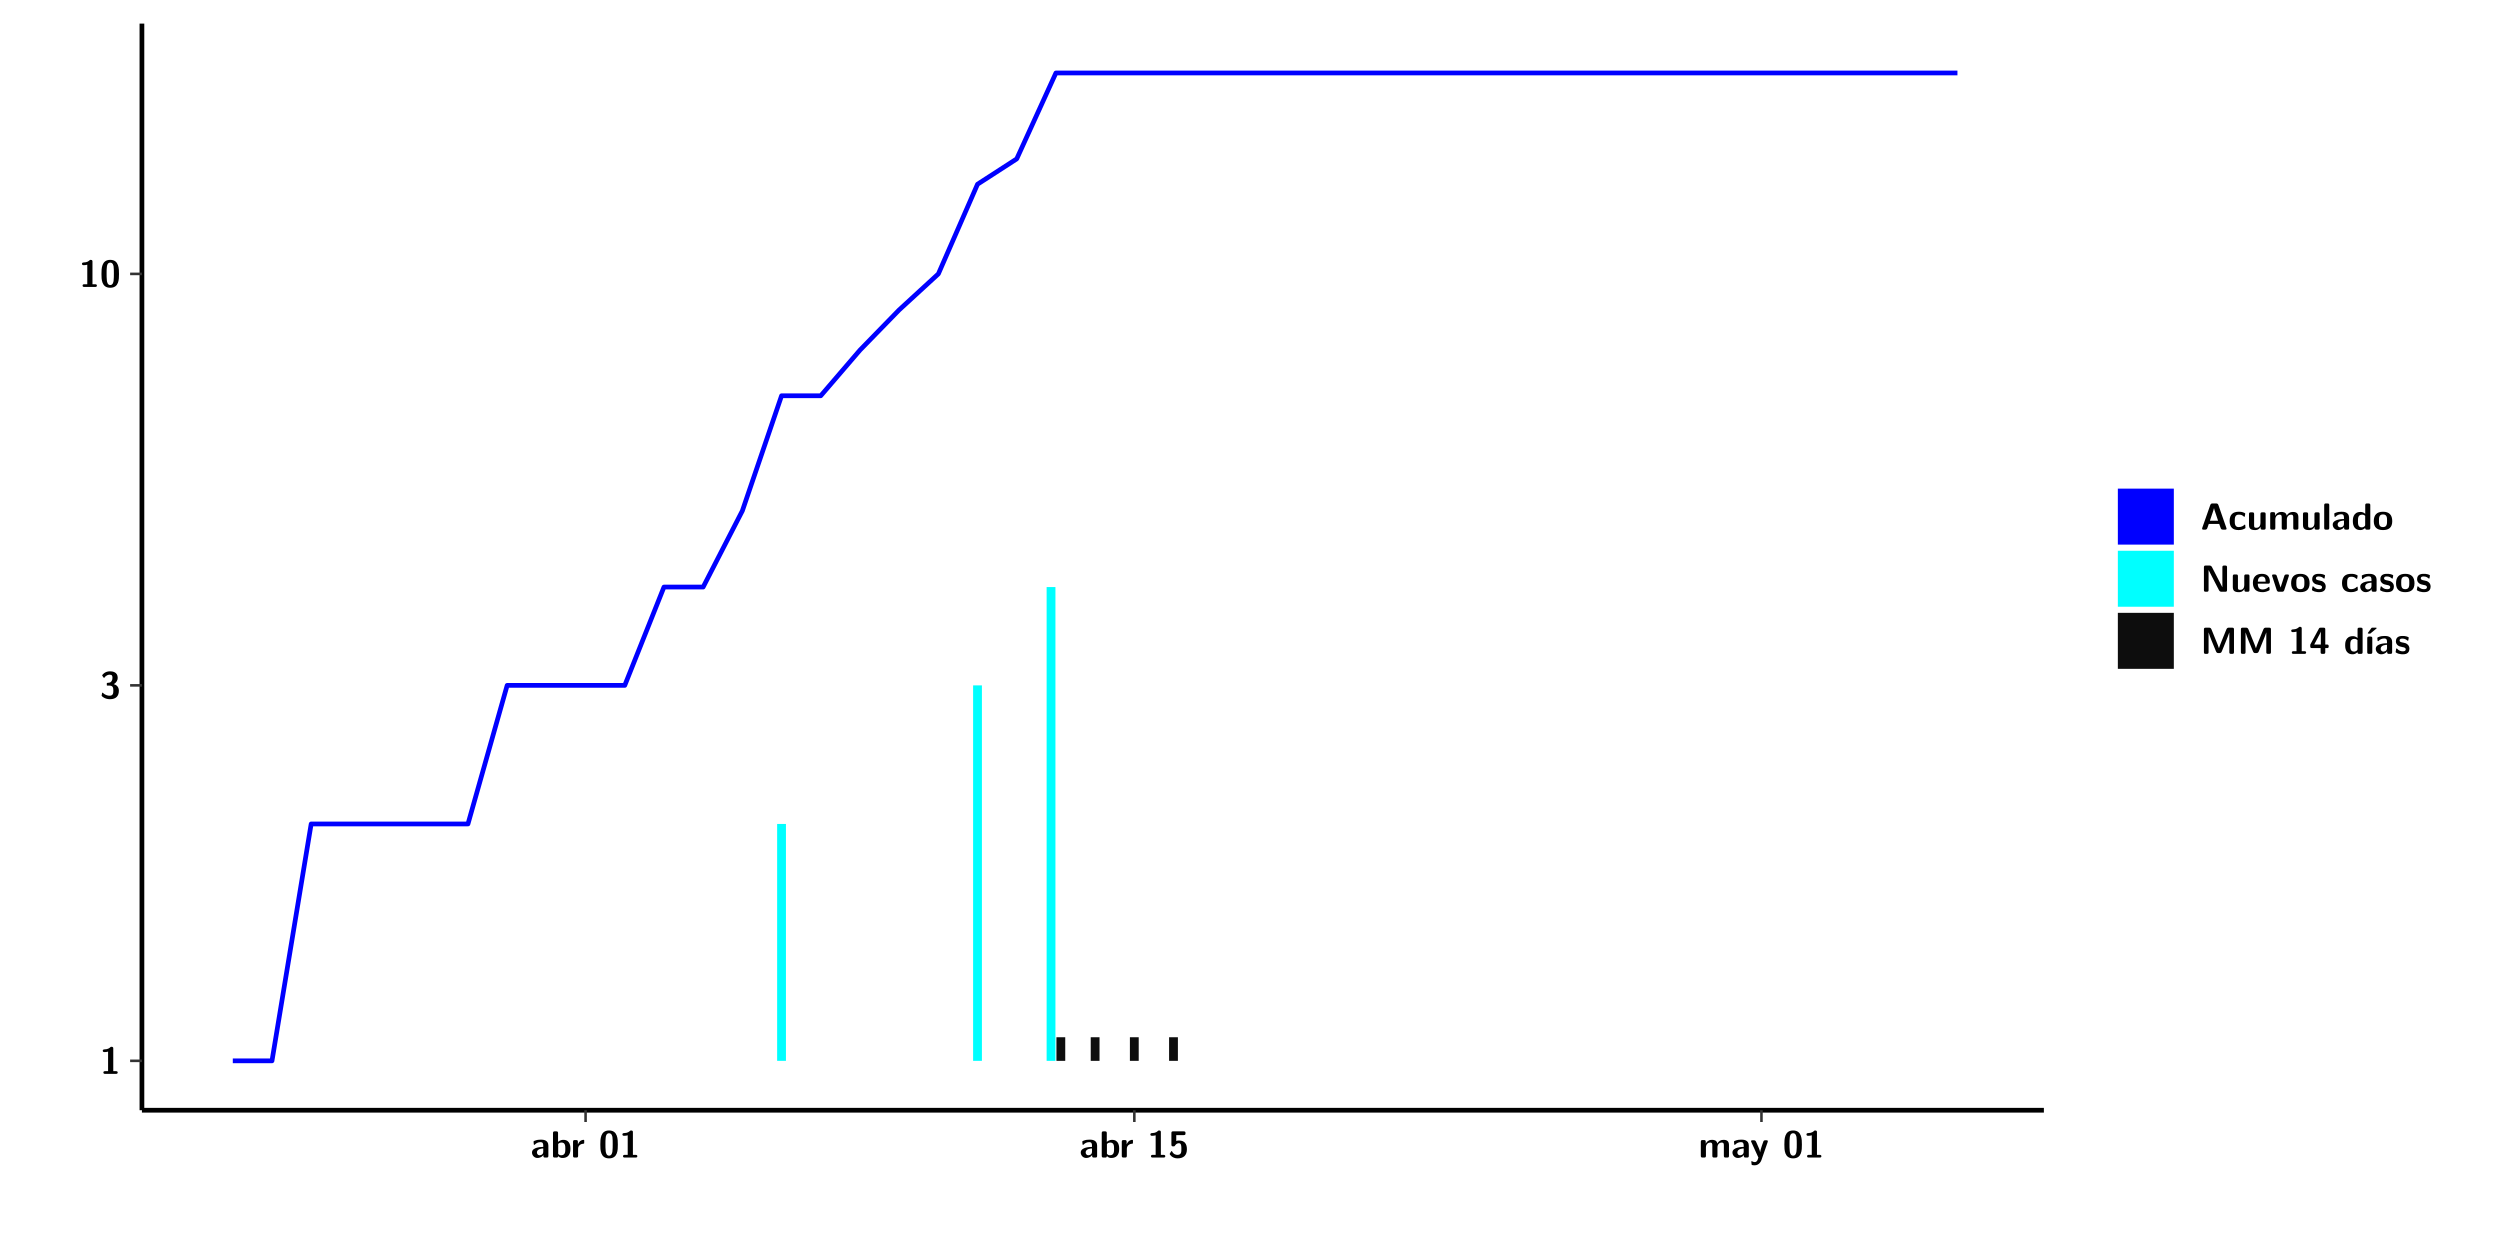
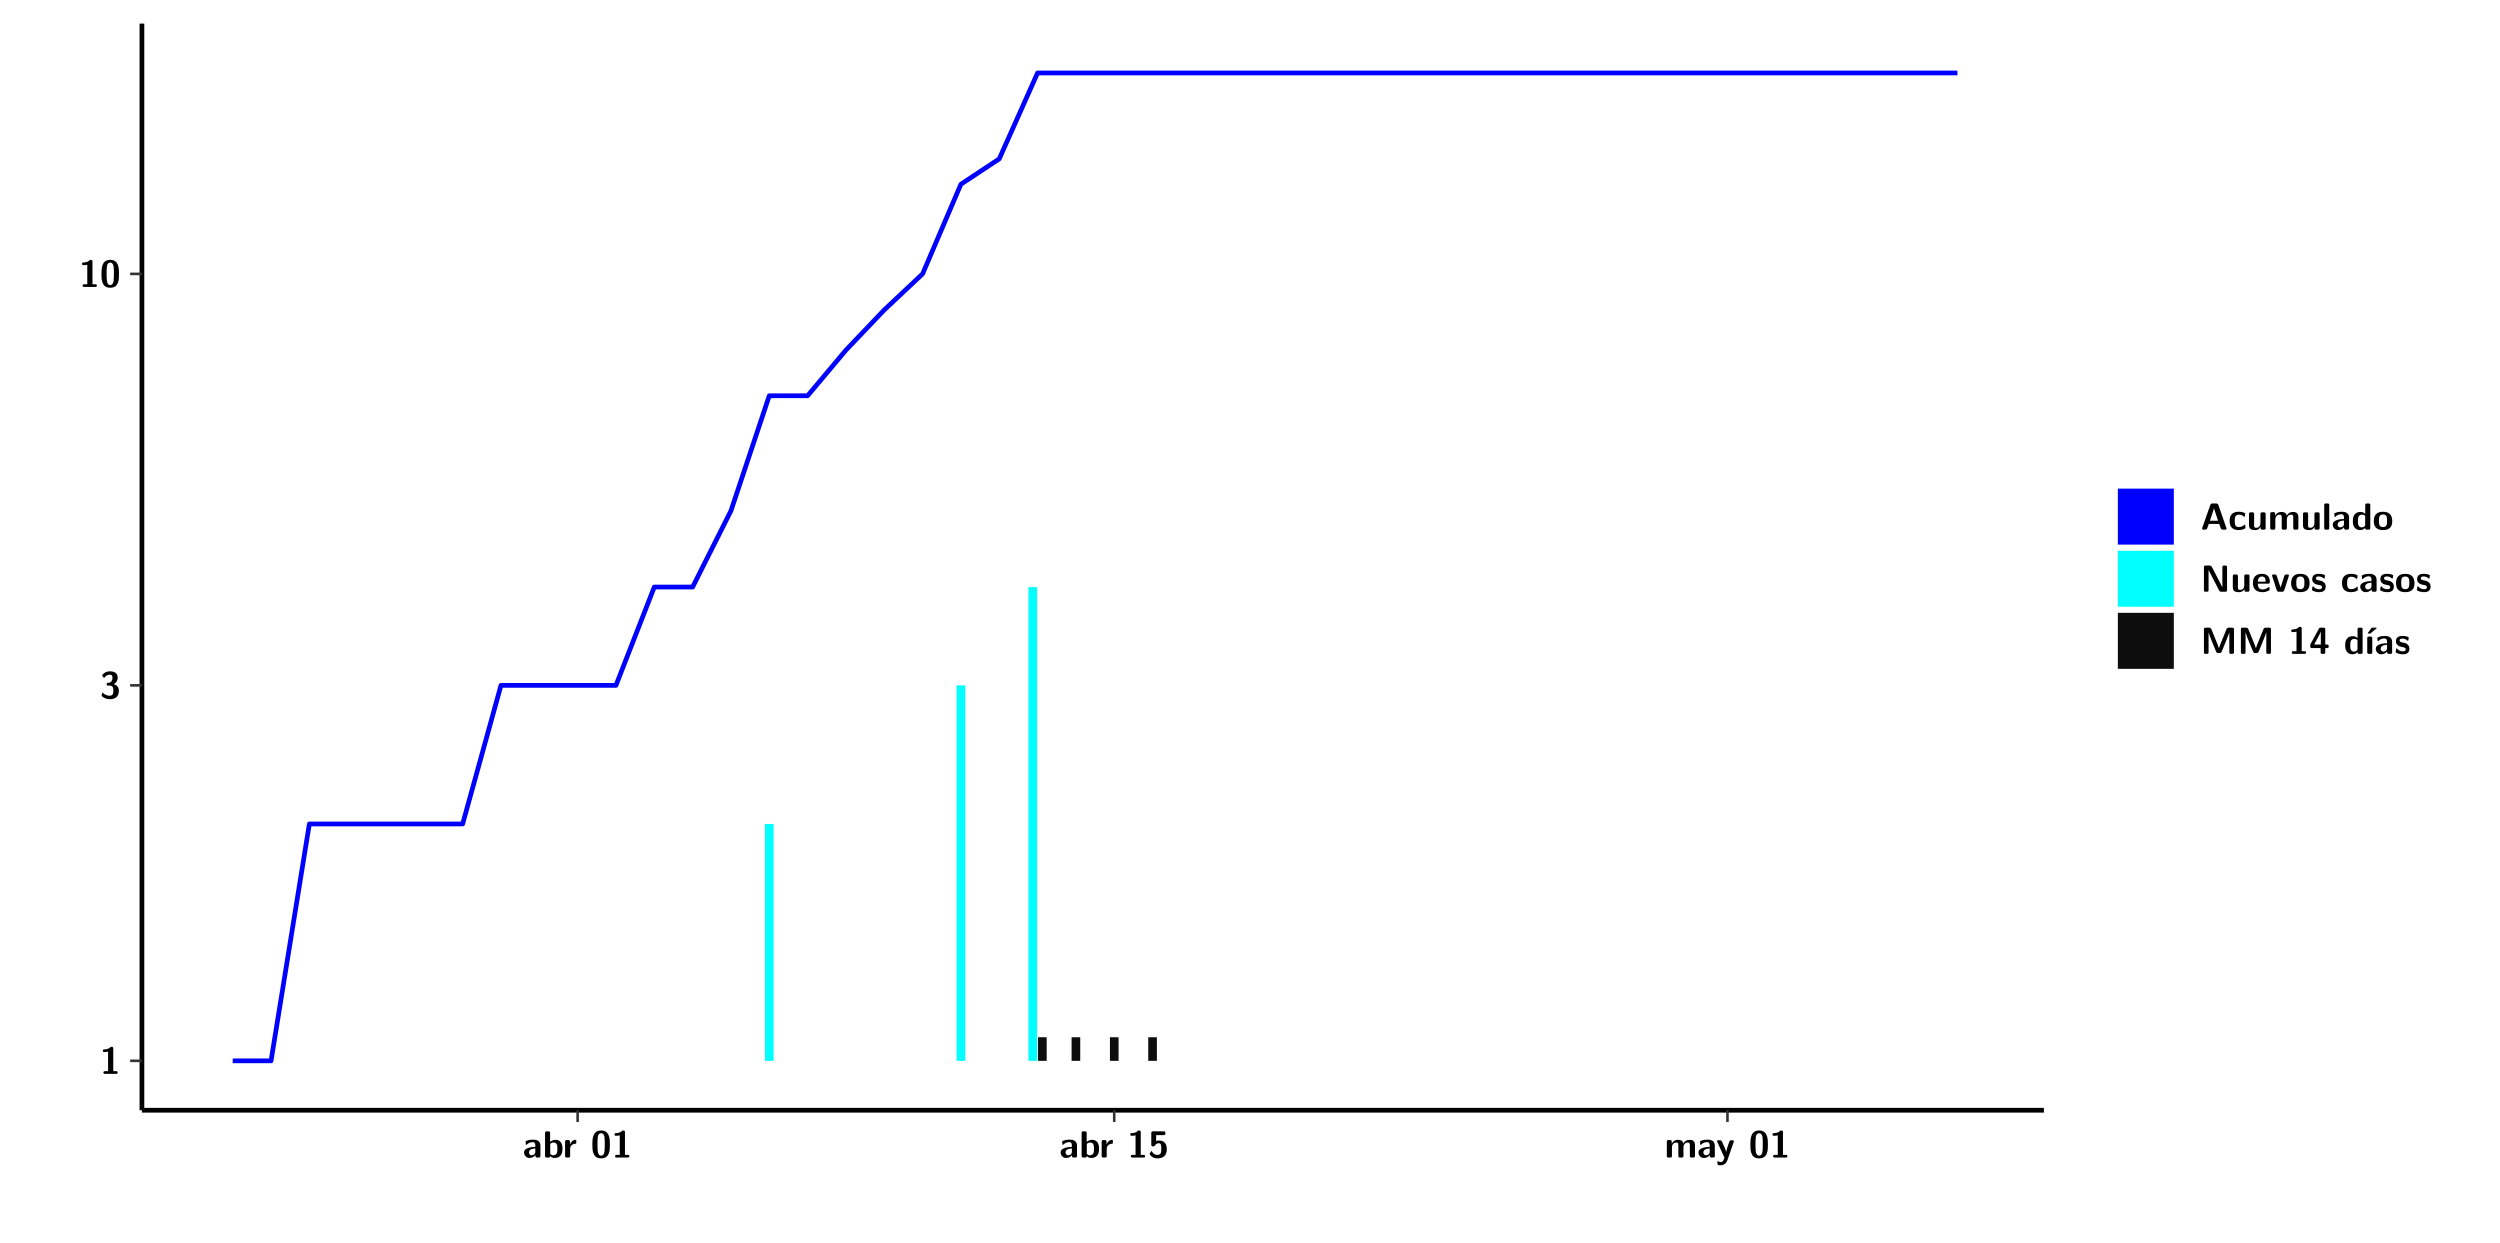
<svg xmlns="http://www.w3.org/2000/svg" xmlns:xlink="http://www.w3.org/1999/xlink" width="579.653pt" height="288pt" viewBox="0 0 579.653 288" version="1.1">
  <defs>
    <g>
      <symbol overflow="visible" id="glyph0-0">
        <path style="stroke:none;" d="" />
      </symbol>
      <symbol overflow="visible" id="glyph0-1">
        <path style="stroke:none;" d="M 3.109 -5.859 C 3.109 -6.016 3.109 -6.281 2.719 -6.281 C 2.547 -6.281 2.516 -6.266 2.406 -6.156 C 2.25 -6.016 1.922 -5.688 1.047 -5.672 C 0.891 -5.672 0.672 -5.609 0.672 -5.359 C 0.672 -5.047 0.969 -5.047 1.094 -5.047 C 1.344 -5.047 1.656 -5.078 1.906 -5.156 L 1.906 -0.625 L 1.234 -0.625 C 1.109 -0.625 0.812 -0.625 0.812 -0.312 C 0.812 0 1.109 0 1.234 0 L 3.719 0 C 3.828 0 4.141 0 4.141 -0.312 C 4.141 -0.625 3.828 -0.625 3.719 -0.625 L 3.109 -0.625 Z M 3.109 -5.859 " />
      </symbol>
      <symbol overflow="visible" id="glyph0-2">
        <path style="stroke:none;" d="M 0.844 -4.859 C 0.906 -4.766 0.953 -4.766 0.969 -4.766 C 1.031 -4.766 1.047 -4.797 1.094 -4.859 C 1.547 -5.5 2.172 -5.5 2.281 -5.5 C 2.844 -5.5 2.922 -5.203 2.922 -4.781 C 2.922 -4.656 2.922 -4.234 2.641 -3.906 C 2.438 -3.656 2.219 -3.641 1.953 -3.625 C 1.859 -3.609 1.688 -3.609 1.672 -3.578 C 1.609 -3.562 1.609 -3.5 1.609 -3.359 L 1.609 -3.203 C 1.609 -2.984 1.609 -2.969 1.844 -2.969 L 2.219 -2.969 C 3.031 -2.969 3.125 -2.469 3.125 -1.797 C 3.125 -1.203 3.062 -0.625 2.266 -0.625 C 1.984 -0.625 1.328 -0.688 0.75 -1.25 C 0.672 -1.328 0.656 -1.328 0.625 -1.328 C 0.531 -1.328 0.516 -1.25 0.516 -1.234 C 0.516 -1.234 0.406 -0.672 0.406 -0.625 C 0.406 -0.516 1.156 0.188 2.312 0.188 C 3.812 0.188 4.406 -0.609 4.406 -1.781 C 4.406 -2.562 3.984 -3.109 3.203 -3.297 C 3.906 -3.688 4.141 -4.266 4.141 -4.766 C 4.141 -6.156 2.891 -6.281 2.328 -6.281 C 1.125 -6.281 0.531 -5.422 0.531 -5.344 C 0.531 -5.297 0.594 -5.219 0.594 -5.219 Z M 0.844 -4.859 " />
      </symbol>
      <symbol overflow="visible" id="glyph0-3">
        <path style="stroke:none;" d="M 4.438 -3 C 4.438 -4.203 4.438 -6.281 2.406 -6.281 C 0.375 -6.281 0.375 -4.219 0.375 -3 C 0.375 -1.812 0.375 0.188 2.406 0.188 C 4.438 0.188 4.438 -1.781 4.438 -3 Z M 2.406 -0.438 C 1.75 -0.438 1.656 -1.25 1.625 -1.484 C 1.562 -1.953 1.562 -2.766 1.562 -3.125 C 1.562 -3.641 1.562 -4.203 1.625 -4.641 C 1.641 -4.875 1.734 -5.641 2.406 -5.641 C 3.047 -5.641 3.156 -4.906 3.188 -4.734 C 3.25 -4.281 3.25 -3.594 3.25 -3.125 C 3.25 -2.625 3.25 -1.953 3.188 -1.469 C 3.156 -1.234 3.062 -0.438 2.406 -0.438 Z M 2.406 -0.438 " />
      </symbol>
      <symbol overflow="visible" id="glyph0-4">
        <path style="stroke:none;" d="M 4.062 -2.766 C 4.062 -4.156 2.734 -4.156 2.297 -4.156 C 1.891 -4.156 1.453 -4.125 0.859 -3.891 C 0.672 -3.797 0.625 -3.781 0.625 -3.688 C 0.625 -3.625 0.688 -3.109 0.688 -3.047 C 0.703 -2.984 0.75 -2.938 0.812 -2.938 C 0.844 -2.938 0.875 -2.969 0.906 -3 C 1.281 -3.391 1.719 -3.578 2.266 -3.578 C 2.734 -3.578 2.875 -3.297 2.875 -2.781 L 2.875 -2.469 C 2.562 -2.469 0.266 -2.453 0.266 -1.172 C 0.266 -0.547 0.766 0.094 1.531 0.094 C 1.828 0.094 2.484 0.016 2.906 -0.594 L 2.906 -0.422 C 2.906 -0.141 2.969 0 3.328 0 L 3.641 0 C 3.984 0 4.062 -0.109 4.062 -0.422 Z M 2.875 -1.344 C 2.875 -0.531 2.047 -0.531 2.016 -0.531 C 1.641 -0.531 1.406 -0.844 1.406 -1.188 C 1.406 -2.047 2.625 -2.109 2.875 -2.109 Z M 2.875 -1.344 " />
      </symbol>
      <symbol overflow="visible" id="glyph0-5">
        <path style="stroke:none;" d="M 1.703 -5.656 C 1.703 -5.938 1.641 -6.078 1.281 -6.078 L 0.953 -6.078 C 0.641 -6.078 0.531 -5.984 0.531 -5.656 L 0.531 -0.422 C 0.531 -0.109 0.625 0 0.953 0 L 1.312 0 C 1.453 0 1.719 0 1.734 -0.344 C 2.125 0.094 2.578 0.094 2.719 0.094 C 4.578 0.094 4.578 -1.594 4.578 -2.031 C 4.578 -2.453 4.578 -4.109 2.938 -4.109 C 2.219 -4.109 1.781 -3.703 1.703 -3.625 Z M 1.734 -3.172 C 1.844 -3.281 2.109 -3.484 2.5 -3.484 C 3.391 -3.484 3.391 -2.672 3.391 -2.016 C 3.391 -1.375 3.391 -0.531 2.406 -0.531 C 2.047 -0.531 1.828 -0.75 1.734 -0.875 Z M 1.734 -3.172 " />
      </symbol>
      <symbol overflow="visible" id="glyph0-6">
        <path style="stroke:none;" d="M 1.703 -2.016 C 1.703 -2.844 2.391 -3.188 2.938 -3.219 C 3.109 -3.234 3.125 -3.234 3.125 -3.469 L 3.125 -3.875 C 3.125 -4.047 3.125 -4.109 2.969 -4.109 C 2.719 -4.109 2.078 -4.031 1.672 -3.078 L 1.656 -3.078 L 1.656 -3.641 C 1.656 -3.922 1.594 -4.062 1.234 -4.062 L 0.953 -4.062 C 0.641 -4.062 0.531 -3.969 0.531 -3.641 L 0.531 -0.422 C 0.531 -0.109 0.625 0 0.953 0 L 1.281 0 C 1.609 0 1.703 -0.109 1.703 -0.422 Z M 1.703 -2.016 " />
      </symbol>
      <symbol overflow="visible" id="glyph0-7">
        <path style="stroke:none;" d="M 1.859 -5.203 L 3.578 -5.203 C 4 -5.203 4 -5.406 4 -5.641 C 4 -5.875 4 -6.078 3.578 -6.078 L 1.141 -6.078 C 0.875 -6.078 0.734 -6.031 0.734 -5.688 L 0.734 -3 C 0.734 -2.609 0.922 -2.594 1.172 -2.594 C 1.391 -2.594 1.469 -2.594 1.594 -2.812 C 1.812 -3.141 2.109 -3.328 2.469 -3.328 C 3.047 -3.328 3.047 -2.656 3.047 -1.969 C 3.047 -1.297 3.047 -0.625 2.125 -0.625 C 1.844 -0.625 1.25 -0.703 0.906 -1.406 C 0.875 -1.453 0.844 -1.5 0.781 -1.5 C 0.719 -1.5 0.703 -1.469 0.656 -1.391 C 0.531 -1.188 0.328 -0.891 0.328 -0.828 C 0.328 -0.75 0.891 0.188 2.141 0.188 C 3.562 0.188 4.328 -0.516 4.328 -1.938 C 4.328 -3.094 3.844 -3.953 2.5 -3.953 C 2.281 -3.953 2.078 -3.922 1.859 -3.844 Z M 1.859 -5.203 " />
      </symbol>
      <symbol overflow="visible" id="glyph0-8">
        <path style="stroke:none;" d="M 7.062 -2.844 C 7.062 -3.75 6.672 -4.109 5.781 -4.109 C 5.156 -4.109 4.688 -3.828 4.359 -3.25 C 4.219 -4.078 3.484 -4.109 3.109 -4.109 C 2.938 -4.109 2.578 -4.109 2.188 -3.828 C 1.906 -3.625 1.734 -3.344 1.672 -3.203 L 1.672 -3.641 C 1.672 -3.922 1.609 -4.062 1.25 -4.062 L 0.953 -4.062 C 0.625 -4.062 0.531 -3.969 0.531 -3.641 L 0.531 -0.422 C 0.531 -0.109 0.625 0 0.953 0 L 1.297 0 C 1.625 0 1.719 -0.109 1.719 -0.422 L 1.719 -2.359 C 1.719 -3.141 2.25 -3.484 2.688 -3.484 C 3.109 -3.484 3.203 -3.297 3.203 -2.828 L 3.203 -0.422 C 3.203 -0.109 3.297 0 3.625 0 L 3.969 0 C 4.297 0 4.391 -0.109 4.391 -0.422 L 4.391 -2.359 C 4.391 -3.141 4.922 -3.484 5.359 -3.484 C 5.781 -3.484 5.875 -3.297 5.875 -2.828 L 5.875 -0.422 C 5.875 -0.109 5.969 0 6.297 0 L 6.641 0 C 6.984 0 7.062 -0.109 7.062 -0.422 Z M 7.062 -2.844 " />
      </symbol>
      <symbol overflow="visible" id="glyph0-9">
        <path style="stroke:none;" d="M 4.109 -3.609 C 4.141 -3.719 4.141 -3.734 4.141 -3.781 C 4.141 -4.016 3.906 -4.016 3.797 -4.016 L 3.609 -4.016 C 3.469 -4.016 3.266 -4.016 3.141 -3.812 C 3.109 -3.766 2.406 -1.828 2.359 -1.25 L 2.344 -1.25 C 2.312 -1.672 1.953 -2.484 1.562 -3.328 C 1.328 -3.891 1.266 -4.016 0.828 -4.016 L 0.594 -4.016 C 0.469 -4.016 0.25 -4.016 0.25 -3.781 C 0.25 -3.75 0.281 -3.688 0.297 -3.641 L 1.953 0 C 1.891 0.188 1.859 0.281 1.828 0.375 C 1.734 0.656 1.578 1.047 1.109 1.047 C 0.812 1.047 0.609 0.922 0.516 0.875 C 0.469 0.844 0.453 0.828 0.422 0.828 C 0.391 0.828 0.312 0.859 0.312 0.969 C 0.312 1.031 0.375 1.641 0.391 1.672 C 0.469 1.781 0.953 1.797 1.094 1.797 C 2.172 1.797 2.609 0.766 2.672 0.547 Z M 4.109 -3.609 " />
      </symbol>
      <symbol overflow="visible" id="glyph0-10">
        <path style="stroke:none;" d="M 4.156 -5.703 C 4.031 -6.078 3.766 -6.078 3.594 -6.078 L 2.828 -6.078 C 2.641 -6.078 2.391 -6.078 2.266 -5.703 L 0.406 -0.406 C 0.375 -0.297 0.375 -0.281 0.375 -0.234 C 0.375 0 0.594 0 0.703 0 L 1.031 0 C 1.188 0 1.453 0 1.578 -0.344 L 1.922 -1.328 L 4.344 -1.328 L 4.641 -0.484 C 4.75 -0.172 4.812 0 5.234 0 L 5.703 0 C 5.828 0 6.047 0 6.047 -0.234 C 6.047 -0.281 6.047 -0.297 6 -0.406 Z M 2.812 -3.938 C 2.938 -4.328 3.062 -4.656 3.125 -4.969 L 3.141 -4.969 C 3.188 -4.766 3.188 -4.75 3.25 -4.547 L 4.078 -2.078 L 2.188 -2.078 Z M 2.812 -3.938 " />
      </symbol>
      <symbol overflow="visible" id="glyph0-11">
        <path style="stroke:none;" d="M 4 -0.438 C 4 -0.531 3.969 -0.938 3.953 -1.047 C 3.953 -1.078 3.938 -1.172 3.844 -1.172 C 3.812 -1.172 3.797 -1.172 3.703 -1.078 C 3.562 -0.953 3.141 -0.594 2.422 -0.594 C 1.516 -0.594 1.516 -1.469 1.516 -2.031 C 1.516 -2.75 1.562 -3.484 2.453 -3.484 C 3.031 -3.484 3.266 -3.344 3.578 -3.078 C 3.688 -2.984 3.703 -2.984 3.734 -2.984 C 3.828 -2.984 3.844 -3.062 3.844 -3.094 C 3.859 -3.172 3.953 -3.656 3.953 -3.703 C 3.953 -3.781 3.891 -3.812 3.75 -3.891 C 3.328 -4.078 3.062 -4.156 2.453 -4.156 C 1.141 -4.156 0.328 -3.547 0.328 -2.016 C 0.328 -0.562 1.078 0.094 2.406 0.094 C 2.641 0.094 3.172 0.094 3.75 -0.203 C 4 -0.344 4 -0.344 4 -0.438 Z M 4 -0.438 " />
      </symbol>
      <symbol overflow="visible" id="glyph0-12">
        <path style="stroke:none;" d="M 4.391 -3.594 C 4.391 -3.875 4.328 -4.016 3.969 -4.016 L 3.609 -4.016 C 3.281 -4.016 3.188 -3.906 3.188 -3.594 L 3.188 -1.516 C 3.188 -0.938 2.891 -0.438 2.266 -0.438 C 1.766 -0.438 1.719 -0.562 1.719 -1.031 L 1.719 -3.594 C 1.719 -3.875 1.656 -4.016 1.297 -4.016 L 0.953 -4.016 C 0.625 -4.016 0.531 -3.922 0.531 -3.594 L 0.531 -1.109 C 0.531 -0.172 1.031 0.094 1.953 0.094 C 2.188 0.094 2.812 0.094 3.219 -0.656 L 3.219 -0.422 C 3.219 -0.141 3.281 0 3.641 0 L 3.969 0 C 4.297 0 4.391 -0.109 4.391 -0.422 Z M 4.391 -3.594 " />
      </symbol>
      <symbol overflow="visible" id="glyph0-13">
        <path style="stroke:none;" d="M 1.703 -5.656 C 1.703 -5.938 1.641 -6.078 1.281 -6.078 L 0.953 -6.078 C 0.641 -6.078 0.531 -5.984 0.531 -5.656 L 0.531 -0.422 C 0.531 -0.109 0.625 0 0.953 0 L 1.281 0 C 1.609 0 1.703 -0.109 1.703 -0.422 Z M 1.703 -5.656 " />
      </symbol>
      <symbol overflow="visible" id="glyph0-14">
        <path style="stroke:none;" d="M 4.375 -5.656 C 4.375 -5.938 4.312 -6.078 3.953 -6.078 L 3.625 -6.078 C 3.297 -6.078 3.203 -5.969 3.203 -5.656 L 3.203 -3.672 C 2.812 -4.047 2.375 -4.109 2.109 -4.109 C 0.328 -4.109 0.328 -2.422 0.328 -2 C 0.328 -1.594 0.328 0.094 2.062 0.094 C 2.422 0.094 2.812 -0.016 3.188 -0.406 C 3.188 -0.094 3.297 0 3.609 0 L 3.953 0 C 4.281 0 4.375 -0.109 4.375 -0.422 Z M 3.188 -1.094 C 3.188 -0.953 3.188 -0.875 2.922 -0.688 C 2.703 -0.547 2.5 -0.531 2.406 -0.531 C 1.516 -0.531 1.516 -1.344 1.516 -2 C 1.516 -2.656 1.516 -3.484 2.5 -3.484 C 2.75 -3.484 2.984 -3.391 3.188 -3.203 Z M 3.188 -1.094 " />
      </symbol>
      <symbol overflow="visible" id="glyph0-15">
        <path style="stroke:none;" d="M 4.547 -1.969 C 4.547 -3.406 3.844 -4.156 2.406 -4.156 C 0.953 -4.156 0.266 -3.391 0.266 -1.969 C 0.266 -0.547 1.031 0.094 2.406 0.094 C 3.781 0.094 4.547 -0.531 4.547 -1.969 Z M 2.406 -0.594 C 1.469 -0.594 1.469 -1.375 1.469 -2.078 C 1.469 -2.75 1.469 -3.531 2.406 -3.531 C 3.344 -3.531 3.344 -2.766 3.344 -2.078 C 3.344 -1.391 3.344 -0.594 2.406 -0.594 Z M 2.406 -0.594 " />
      </symbol>
      <symbol overflow="visible" id="glyph0-16">
        <path style="stroke:none;" d="M 2.656 -5.734 C 2.469 -6.078 2.203 -6.078 2.031 -6.078 L 1.219 -6.078 C 0.906 -6.078 0.797 -5.984 0.797 -5.656 L 0.797 -0.422 C 0.797 -0.109 0.891 0 1.219 0 L 1.453 0 C 1.781 0 1.875 -0.109 1.875 -0.422 L 1.875 -5.016 L 1.891 -5.016 L 4.297 -0.344 C 4.484 0 4.75 0 4.922 0 L 5.734 0 C 6.062 0 6.156 -0.109 6.156 -0.422 L 6.156 -5.656 C 6.156 -5.938 6.094 -6.078 5.734 -6.078 L 5.5 -6.078 C 5.156 -6.078 5.078 -5.969 5.078 -5.656 L 5.078 -1.062 L 5.062 -1.062 Z M 2.656 -5.734 " />
      </symbol>
      <symbol overflow="visible" id="glyph0-17">
        <path style="stroke:none;" d="M 3.781 -1.875 C 3.984 -1.875 4.203 -1.891 4.203 -2.281 C 4.203 -3.406 3.672 -4.156 2.359 -4.156 C 0.969 -4.156 0.266 -3.375 0.266 -2.047 C 0.266 -0.609 1.109 0.094 2.484 0.094 C 2.812 0.094 3.312 0.047 3.891 -0.234 C 4.078 -0.328 4.141 -0.359 4.141 -0.469 C 4.141 -0.531 4.125 -0.781 4.109 -0.844 C 4.078 -1.125 4.062 -1.125 3.984 -1.125 C 3.953 -1.125 3.938 -1.125 3.844 -1.047 C 3.328 -0.594 2.797 -0.531 2.516 -0.531 C 1.531 -0.531 1.422 -1.312 1.391 -1.875 Z M 1.406 -2.344 C 1.422 -2.875 1.609 -3.531 2.359 -3.531 C 3.062 -3.531 3.203 -3.031 3.219 -2.344 Z M 1.406 -2.344 " />
      </symbol>
      <symbol overflow="visible" id="glyph0-18">
        <path style="stroke:none;" d="M 4.109 -3.609 C 4.141 -3.719 4.141 -3.75 4.141 -3.766 C 4.141 -4.016 3.922 -4.016 3.797 -4.016 L 3.609 -4.016 C 3.25 -4.016 3.141 -3.891 3.062 -3.641 L 2.203 -0.984 L 1.328 -3.641 C 1.266 -3.828 1.203 -4.016 0.781 -4.016 L 0.578 -4.016 C 0.453 -4.016 0.234 -4.016 0.234 -3.766 C 0.234 -3.75 0.234 -3.719 0.266 -3.609 L 1.312 -0.375 C 1.438 0 1.703 0 1.859 0 L 2.5 0 C 2.672 0 2.938 0 3.062 -0.375 Z M 4.109 -3.609 " />
      </symbol>
      <symbol overflow="visible" id="glyph0-19">
        <path style="stroke:none;" d="M 3.469 -1.234 C 3.469 -1.734 3.203 -2.031 3.047 -2.172 C 2.703 -2.484 2.391 -2.547 2.031 -2.609 C 1.547 -2.703 1.188 -2.766 1.188 -3.109 C 1.188 -3.469 1.484 -3.547 1.828 -3.547 C 2.406 -3.547 2.719 -3.328 2.953 -3.125 C 3.047 -3.047 3.062 -3.047 3.094 -3.047 C 3.188 -3.047 3.203 -3.125 3.203 -3.156 C 3.219 -3.219 3.312 -3.719 3.312 -3.766 C 3.312 -3.906 2.844 -4.031 2.75 -4.062 C 2.406 -4.156 2.125 -4.156 1.891 -4.156 C 1.5 -4.156 0.328 -4.156 0.328 -2.906 C 0.328 -2.484 0.516 -2.219 0.75 -2 C 1.062 -1.734 1.406 -1.672 1.906 -1.562 C 2.156 -1.531 2.609 -1.453 2.609 -1.062 C 2.609 -0.656 2.266 -0.594 1.922 -0.594 C 1.531 -0.594 1.047 -0.703 0.625 -1.188 C 0.594 -1.234 0.562 -1.266 0.516 -1.266 C 0.422 -1.266 0.406 -1.188 0.391 -1.125 C 0.375 -1.016 0.266 -0.516 0.266 -0.422 C 0.266 -0.266 0.922 -0.062 0.922 -0.047 C 1.406 0.094 1.766 0.094 1.922 0.094 C 2.359 0.094 3.469 0.062 3.469 -1.234 Z M 3.469 -1.234 " />
      </symbol>
      <symbol overflow="visible" id="glyph0-20">
        <path style="stroke:none;" d="M 4.859 -2.859 C 4.688 -2.422 4.359 -1.609 4.281 -1.312 C 4.203 -1.625 3.844 -2.484 3.656 -2.953 L 2.531 -5.719 C 2.391 -6.078 2.109 -6.078 1.953 -6.078 L 1.219 -6.078 C 0.906 -6.078 0.797 -5.984 0.797 -5.656 L 0.797 -0.422 C 0.797 -0.109 0.891 0 1.219 0 L 1.453 0 C 1.781 0 1.875 -0.109 1.875 -0.422 L 1.875 -4.953 L 1.891 -4.953 C 1.984 -4.562 2.375 -3.578 2.578 -3.062 L 3.609 -0.562 C 3.766 -0.188 3.969 -0.188 4.266 -0.188 C 4.562 -0.188 4.781 -0.188 4.938 -0.562 L 6.062 -3.328 C 6.141 -3.531 6.625 -4.719 6.672 -4.953 L 6.688 -4.953 L 6.688 -0.422 C 6.688 -0.141 6.75 0 7.109 0 L 7.344 0 C 7.672 0 7.766 -0.109 7.766 -0.422 L 7.766 -5.656 C 7.766 -5.938 7.703 -6.078 7.344 -6.078 L 6.609 -6.078 C 6.391 -6.078 6.172 -6.062 6.016 -5.703 Z M 4.859 -2.859 " />
      </symbol>
      <symbol overflow="visible" id="glyph0-21">
        <path style="stroke:none;" d="M 0.344 -2.297 C 0.266 -2.172 0.266 -2.141 0.266 -1.984 L 0.266 -1.766 C 0.266 -1.484 0.328 -1.344 0.688 -1.344 L 2.672 -1.344 L 2.672 -0.422 C 2.672 -0.141 2.719 0 3.078 0 L 3.328 0 C 3.656 0 3.75 -0.109 3.75 -0.422 L 3.75 -1.344 L 4.125 -1.344 C 4.391 -1.344 4.547 -1.406 4.547 -1.75 C 4.547 -2.078 4.422 -2.172 4.125 -2.172 L 3.75 -2.172 L 3.75 -5.656 C 3.75 -5.984 3.656 -6.078 3.328 -6.078 L 2.688 -6.078 C 2.531 -6.078 2.391 -6.078 2.281 -5.875 Z M 1.188 -2.172 C 2.578 -4.75 2.672 -5.016 2.703 -5.156 L 2.719 -5.156 L 2.719 -2.172 Z M 1.188 -2.172 " />
      </symbol>
      <symbol overflow="visible" id="glyph0-22">
        <path style="stroke:none;" d="M 3.906 -5.844 C 3.953 -5.875 4 -5.922 4 -5.969 C 4 -6.078 3.906 -6.078 3.766 -6.078 L 3.047 -6.078 C 2.875 -6.078 2.859 -6.078 2.781 -5.984 L 2.031 -4.953 C 1.953 -4.859 1.953 -4.844 1.953 -4.828 C 1.953 -4.703 2.047 -4.703 2.188 -4.703 L 2.516 -4.703 Z M 3.906 -5.844 " />
      </symbol>
      <symbol overflow="visible" id="glyph0-23">
        <path style="stroke:none;" d="M 1.703 -3.594 C 1.703 -3.875 1.641 -4.016 1.281 -4.016 L 0.953 -4.016 C 0.641 -4.016 0.531 -3.922 0.531 -3.594 L 0.531 -0.422 C 0.531 -0.109 0.625 0 0.953 0 L 1.281 0 C 1.609 0 1.703 -0.109 1.703 -0.422 Z M 1.703 -3.594 " />
      </symbol>
    </g>
    <clipPath id="clip1">
      <path d="M 0 0 L 576.008 0 L 576.008 288 L 0 288 Z M 0 0 " />
    </clipPath>
    <clipPath id="clip2">
      <path d="M 32.906 5.477 L 473.898 5.477 L 473.898 257.414 L 32.906 257.414 Z M 32.906 5.477 " />
    </clipPath>
  </defs>
  <g id="surface1">
    <g clip-path="url(#clip1)" clip-rule="nonzero">
      <path style="fill-rule:nonzero;fill:rgb(100%,100%,100%);fill-opacity:1;stroke-width:0.598;stroke-linecap:round;stroke-linejoin:round;stroke:rgb(100%,100%,100%);stroke-opacity:1;stroke-miterlimit:10;" d="M 0 0 L 0 288.004 L 576.008 288.004 L 576.008 0 Z M 0 0 " transform="matrix(1,0,0,-1,0,288)" />
    </g>
    <g clip-path="url(#clip2)" clip-rule="nonzero">
      <path style=" stroke:none;fill-rule:nonzero;fill:rgb(100%,100%,100%);fill-opacity:1;" d="M 32.906 257.414 L 32.906 5.477 L 473.898 5.477 L 473.898 257.414 Z M 32.906 257.414 " />
    </g>
-     <path style=" stroke:none;fill-rule:nonzero;fill:rgb(0%,100%,100%);fill-opacity:1;" d="M 180.188 245.969 L 180.188 191.043 L 182.23 191.043 L 182.23 245.969 Z M 180.188 245.969 " />
-     <path style=" stroke:none;fill-rule:nonzero;fill:rgb(0%,100%,100%);fill-opacity:1;" d="M 225.625 245.969 L 225.625 158.914 L 227.668 158.914 L 227.668 245.969 Z M 225.625 245.969 " />
-     <path style=" stroke:none;fill-rule:nonzero;fill:rgb(0%,100%,100%);fill-opacity:1;" d="M 242.672 245.969 L 242.672 136.117 L 244.715 136.117 L 244.715 245.969 Z M 242.672 245.969 " />
-     <path style=" stroke:none;fill-rule:nonzero;fill:rgb(4.999%,4.999%,4.999%);fill-opacity:1;" d="M 244.945 245.969 L 244.945 240.496 L 246.988 240.496 L 246.988 245.969 Z M 244.945 245.969 " />
-     <path style=" stroke:none;fill-rule:nonzero;fill:rgb(4.999%,4.999%,4.999%);fill-opacity:1;" d="M 252.895 245.969 L 252.895 240.496 L 254.938 240.496 L 254.938 245.969 Z M 252.895 245.969 " />
-     <path style=" stroke:none;fill-rule:nonzero;fill:rgb(4.999%,4.999%,4.999%);fill-opacity:1;" d="M 261.98 245.969 L 261.98 240.496 L 264.023 240.496 L 264.023 245.969 Z M 261.98 245.969 " />
-     <path style=" stroke:none;fill-rule:nonzero;fill:rgb(4.999%,4.999%,4.999%);fill-opacity:1;" d="M 271.066 245.969 L 271.066 240.496 L 273.109 240.496 L 273.109 245.969 Z M 271.066 245.969 " />
-     <path style="fill:none;stroke-width:1.096;stroke-linecap:butt;stroke-linejoin:round;stroke:rgb(0%,0%,100%);stroke-opacity:1;stroke-miterlimit:10;" d="M 53.977 42.031 L 63.062 42.031 L 72.148 96.957 L 108.504 96.957 L 117.59 129.086 L 144.859 129.086 L 153.945 151.883 L 163.031 151.883 L 172.125 169.566 L 181.211 196.238 L 190.301 196.238 L 199.387 206.816 L 208.473 216.141 L 217.566 224.492 L 226.652 245.285 L 235.738 251.16 L 244.824 271.078 L 453.855 271.078 " transform="matrix(1,0,0,-1,0,288)" />
+     <path style=" stroke:none;fill-rule:nonzero;fill:rgb(0%,100%,100%);fill-opacity:1;" d="M 177.367 245.969 L 177.367 191.043 L 179.371 191.043 L 179.371 245.969 Z M 177.367 245.969 " />
+     <path style=" stroke:none;fill-rule:nonzero;fill:rgb(0%,100%,100%);fill-opacity:1;" d="M 221.801 245.969 L 221.801 158.914 L 223.805 158.914 L 223.805 245.969 Z M 221.801 245.969 " />
+     <path style=" stroke:none;fill-rule:nonzero;fill:rgb(0%,100%,100%);fill-opacity:1;" d="M 238.457 245.969 L 238.457 136.117 L 240.461 136.117 L 240.461 245.969 Z M 238.457 245.969 " />
+     <path style=" stroke:none;fill-rule:nonzero;fill:rgb(4.999%,4.999%,4.999%);fill-opacity:1;" d="M 240.68 245.969 L 240.68 240.496 L 242.684 240.496 L 242.684 245.969 Z M 240.68 245.969 " />
+     <path style=" stroke:none;fill-rule:nonzero;fill:rgb(4.999%,4.999%,4.999%);fill-opacity:1;" d="M 248.461 245.969 L 248.461 240.496 L 250.465 240.496 L 250.465 245.969 Z M 248.461 245.969 " />
+     <path style=" stroke:none;fill-rule:nonzero;fill:rgb(4.999%,4.999%,4.999%);fill-opacity:1;" d="M 257.348 245.969 L 257.348 240.496 L 259.352 240.496 L 259.352 245.969 Z M 257.348 245.969 " />
+     <path style=" stroke:none;fill-rule:nonzero;fill:rgb(4.999%,4.999%,4.999%);fill-opacity:1;" d="M 266.234 245.969 L 266.234 240.496 L 268.238 240.496 L 268.238 245.969 Z M 266.234 245.969 " />
+     <path style="fill:none;stroke-width:1.096;stroke-linecap:butt;stroke-linejoin:round;stroke:rgb(0%,0%,100%);stroke-opacity:1;stroke-miterlimit:10;" d="M 53.957 42.031 L 62.844 42.031 L 71.73 96.957 L 107.27 96.957 L 116.156 129.086 L 142.816 129.086 L 151.703 151.883 L 160.59 151.883 L 169.477 169.566 L 178.363 196.238 L 187.25 196.238 L 196.137 206.816 L 205.023 216.141 L 213.91 224.492 L 222.797 245.285 L 231.684 251.16 L 240.57 271.078 L 453.855 271.078 " transform="matrix(1,0,0,-1,0,288)" />
    <path style="fill:none;stroke-width:1.096;stroke-linecap:butt;stroke-linejoin:round;stroke:rgb(0%,0%,0%);stroke-opacity:1;stroke-miterlimit:10;" d="M 32.906 30.586 L 32.906 282.523 " transform="matrix(1,0,0,-1,0,288)" />
    <g style="fill:rgb(0%,0%,0%);fill-opacity:1;">
      <use xlink:href="#glyph0-1" x="23.153" y="248.986" />
    </g>
    <g style="fill:rgb(0%,0%,0%);fill-opacity:1;">
      <use xlink:href="#glyph0-2" x="23.153" y="161.933" />
    </g>
    <g style="fill:rgb(0%,0%,0%);fill-opacity:1;">
      <use xlink:href="#glyph0-1" x="18.331" y="66.531" />
      <use xlink:href="#glyph0-3" x="23.153" y="66.531" />
    </g>
    <path style="fill:none;stroke-width:0.598;stroke-linecap:butt;stroke-linejoin:round;stroke:rgb(20%,20%,20%);stroke-opacity:1;stroke-miterlimit:10;" d="M 30.168 42.031 L 32.906 42.031 " transform="matrix(1,0,0,-1,0,288)" />
    <path style="fill:none;stroke-width:0.598;stroke-linecap:butt;stroke-linejoin:round;stroke:rgb(20%,20%,20%);stroke-opacity:1;stroke-miterlimit:10;" d="M 30.168 129.086 L 32.906 129.086 " transform="matrix(1,0,0,-1,0,288)" />
    <path style="fill:none;stroke-width:0.598;stroke-linecap:butt;stroke-linejoin:round;stroke:rgb(20%,20%,20%);stroke-opacity:1;stroke-miterlimit:10;" d="M 30.168 224.492 L 32.906 224.492 " transform="matrix(1,0,0,-1,0,288)" />
    <path style="fill:none;stroke-width:1.096;stroke-linecap:butt;stroke-linejoin:round;stroke:rgb(0%,0%,0%);stroke-opacity:1;stroke-miterlimit:10;" d="M 32.906 30.586 L 473.898 30.586 " transform="matrix(1,0,0,-1,0,288)" />
-     <path style="fill:none;stroke-width:0.598;stroke-linecap:butt;stroke-linejoin:round;stroke:rgb(20%,20%,20%);stroke-opacity:1;stroke-miterlimit:10;" d="M 135.773 27.848 L 135.773 30.586 " transform="matrix(1,0,0,-1,0,288)" />
-     <path style="fill:none;stroke-width:0.598;stroke-linecap:butt;stroke-linejoin:round;stroke:rgb(20%,20%,20%);stroke-opacity:1;stroke-miterlimit:10;" d="M 263.008 27.848 L 263.008 30.586 " transform="matrix(1,0,0,-1,0,288)" />
-     <path style="fill:none;stroke-width:0.598;stroke-linecap:butt;stroke-linejoin:round;stroke:rgb(20%,20%,20%);stroke-opacity:1;stroke-miterlimit:10;" d="M 408.414 27.848 L 408.414 30.586 " transform="matrix(1,0,0,-1,0,288)" />
-     <g style="fill:rgb(0%,0%,0%);fill-opacity:1;">
-       <use xlink:href="#glyph0-4" x="123.083" y="268.394" />
-       <use xlink:href="#glyph0-5" x="127.686" y="268.394" />
-     </g>
-     <g style="fill:rgb(0%,0%,0%);fill-opacity:1;">
-       <use xlink:href="#glyph0-6" x="132.333" y="268.394" />
-     </g>
-     <g style="fill:rgb(0%,0%,0%);fill-opacity:1;">
-       <use xlink:href="#glyph0-3" x="138.814" y="268.394" />
-       <use xlink:href="#glyph0-1" x="143.636" y="268.394" />
-     </g>
-     <g style="fill:rgb(0%,0%,0%);fill-opacity:1;">
-       <use xlink:href="#glyph0-4" x="250.316" y="268.394" />
-       <use xlink:href="#glyph0-5" x="254.919" y="268.394" />
-     </g>
-     <g style="fill:rgb(0%,0%,0%);fill-opacity:1;">
-       <use xlink:href="#glyph0-6" x="259.566" y="268.394" />
-     </g>
-     <g style="fill:rgb(0%,0%,0%);fill-opacity:1;">
-       <use xlink:href="#glyph0-1" x="266.047" y="268.394" />
-       <use xlink:href="#glyph0-7" x="270.869" y="268.394" />
-     </g>
-     <g style="fill:rgb(0%,0%,0%);fill-opacity:1;">
-       <use xlink:href="#glyph0-8" x="393.821" y="268.394" />
-       <use xlink:href="#glyph0-4" x="401.419" y="268.394" />
-     </g>
-     <g style="fill:rgb(0%,0%,0%);fill-opacity:1;">
-       <use xlink:href="#glyph0-9" x="405.75" y="268.394" />
-     </g>
-     <g style="fill:rgb(0%,0%,0%);fill-opacity:1;">
-       <use xlink:href="#glyph0-3" x="413.351" y="268.394" />
-       <use xlink:href="#glyph0-1" x="418.173" y="268.394" />
+     <path style="fill:none;stroke-width:0.598;stroke-linecap:butt;stroke-linejoin:round;stroke:rgb(20%,20%,20%);stroke-opacity:1;stroke-miterlimit:10;" d="M 133.93 27.848 L 133.93 30.586 " transform="matrix(1,0,0,-1,0,288)" />
+     <path style="fill:none;stroke-width:0.598;stroke-linecap:butt;stroke-linejoin:round;stroke:rgb(20%,20%,20%);stroke-opacity:1;stroke-miterlimit:10;" d="M 258.344 27.848 L 258.344 30.586 " transform="matrix(1,0,0,-1,0,288)" />
+     <path style="fill:none;stroke-width:0.598;stroke-linecap:butt;stroke-linejoin:round;stroke:rgb(20%,20%,20%);stroke-opacity:1;stroke-miterlimit:10;" d="M 400.531 27.848 L 400.531 30.586 " transform="matrix(1,0,0,-1,0,288)" />
+     <g style="fill:rgb(0%,0%,0%);fill-opacity:1;">
+       <use xlink:href="#glyph0-4" x="121.24" y="268.394" />
+       <use xlink:href="#glyph0-5" x="125.843" y="268.394" />
+     </g>
+     <g style="fill:rgb(0%,0%,0%);fill-opacity:1;">
+       <use xlink:href="#glyph0-6" x="130.49" y="268.394" />
+     </g>
+     <g style="fill:rgb(0%,0%,0%);fill-opacity:1;">
+       <use xlink:href="#glyph0-3" x="136.971" y="268.394" />
+       <use xlink:href="#glyph0-1" x="141.793" y="268.394" />
+     </g>
+     <g style="fill:rgb(0%,0%,0%);fill-opacity:1;">
+       <use xlink:href="#glyph0-4" x="245.653" y="268.394" />
+       <use xlink:href="#glyph0-5" x="250.256" y="268.394" />
+     </g>
+     <g style="fill:rgb(0%,0%,0%);fill-opacity:1;">
+       <use xlink:href="#glyph0-6" x="254.903" y="268.394" />
+     </g>
+     <g style="fill:rgb(0%,0%,0%);fill-opacity:1;">
+       <use xlink:href="#glyph0-1" x="261.384" y="268.394" />
+       <use xlink:href="#glyph0-7" x="266.206" y="268.394" />
+     </g>
+     <g style="fill:rgb(0%,0%,0%);fill-opacity:1;">
+       <use xlink:href="#glyph0-8" x="385.94" y="268.394" />
+       <use xlink:href="#glyph0-4" x="393.538" y="268.394" />
+     </g>
+     <g style="fill:rgb(0%,0%,0%);fill-opacity:1;">
+       <use xlink:href="#glyph0-9" x="397.869" y="268.394" />
+     </g>
+     <g style="fill:rgb(0%,0%,0%);fill-opacity:1;">
+       <use xlink:href="#glyph0-3" x="405.47" y="268.394" />
+       <use xlink:href="#glyph0-1" x="410.292" y="268.394" />
    </g>
    <path style=" stroke:none;fill-rule:nonzero;fill:rgb(100%,100%,100%);fill-opacity:1;" d="M 484.859 161.262 L 484.859 101.625 L 570.527 101.625 L 570.527 161.262 Z M 484.859 161.262 " />
    <path style=" stroke:none;fill-rule:nonzero;fill:rgb(0%,0%,100%);fill-opacity:1;" d="M 491.047 126.273 L 491.047 113.293 L 504.027 113.293 L 504.027 126.273 Z M 491.047 126.273 " />
    <path style=" stroke:none;fill-rule:nonzero;fill:rgb(0%,100%,100%);fill-opacity:1;" d="M 491.047 140.68 L 491.047 127.699 L 504.027 127.699 L 504.027 140.68 Z M 491.047 140.68 " />
    <path style=" stroke:none;fill-rule:nonzero;fill:rgb(4.999%,4.999%,4.999%);fill-opacity:1;" d="M 491.047 155.078 L 491.047 142.094 L 504.027 142.094 L 504.027 155.078 Z M 491.047 155.078 " />
    <g style="fill:rgb(0%,0%,0%);fill-opacity:1;">
      <use xlink:href="#glyph0-10" x="510.207" y="122.809" />
      <use xlink:href="#glyph0-11" x="516.636" y="122.809" />
      <use xlink:href="#glyph0-12" x="520.922" y="122.809" />
      <use xlink:href="#glyph0-8" x="525.841" y="122.809" />
      <use xlink:href="#glyph0-12" x="533.44" y="122.809" />
      <use xlink:href="#glyph0-13" x="538.359" y="122.809" />
      <use xlink:href="#glyph0-4" x="540.6" y="122.809" />
      <use xlink:href="#glyph0-14" x="545.203" y="122.809" />
      <use xlink:href="#glyph0-15" x="550.122" y="122.809" />
    </g>
    <g style="fill:rgb(0%,0%,0%);fill-opacity:1;">
      <use xlink:href="#glyph0-16" x="510.207" y="137.205" />
      <use xlink:href="#glyph0-12" x="517.172" y="137.205" />
      <use xlink:href="#glyph0-17" x="522.092" y="137.205" />
      <use xlink:href="#glyph0-18" x="526.573" y="137.205" />
      <use xlink:href="#glyph0-15" x="530.956" y="137.205" />
      <use xlink:href="#glyph0-19" x="535.778" y="137.205" />
    </g>
    <g style="fill:rgb(0%,0%,0%);fill-opacity:1;">
      <use xlink:href="#glyph0-11" x="542.693" y="137.205" />
      <use xlink:href="#glyph0-4" x="546.979" y="137.205" />
      <use xlink:href="#glyph0-19" x="551.582" y="137.205" />
      <use xlink:href="#glyph0-15" x="555.279" y="137.205" />
      <use xlink:href="#glyph0-19" x="560.1" y="137.205" />
    </g>
    <g style="fill:rgb(0%,0%,0%);fill-opacity:1;">
      <use xlink:href="#glyph0-20" x="510.207" y="151.611" />
      <use xlink:href="#glyph0-20" x="518.779" y="151.611" />
    </g>
    <g style="fill:rgb(0%,0%,0%);fill-opacity:1;">
      <use xlink:href="#glyph0-1" x="530.569" y="151.611" />
      <use xlink:href="#glyph0-21" x="535.391" y="151.611" />
    </g>
    <g style="fill:rgb(0%,0%,0%);fill-opacity:1;">
      <use xlink:href="#glyph0-14" x="543.422" y="151.611" />
    </g>
    <g style="fill:rgb(0%,0%,0%);fill-opacity:1;">
      <use xlink:href="#glyph0-22" x="547.052" y="151.611" />
    </g>
    <g style="fill:rgb(0%,0%,0%);fill-opacity:1;">
      <use xlink:href="#glyph0-23" x="548.341" y="151.611" />
      <use xlink:href="#glyph0-4" x="550.582" y="151.611" />
      <use xlink:href="#glyph0-19" x="555.185" y="151.611" />
    </g>
  </g>
</svg>
